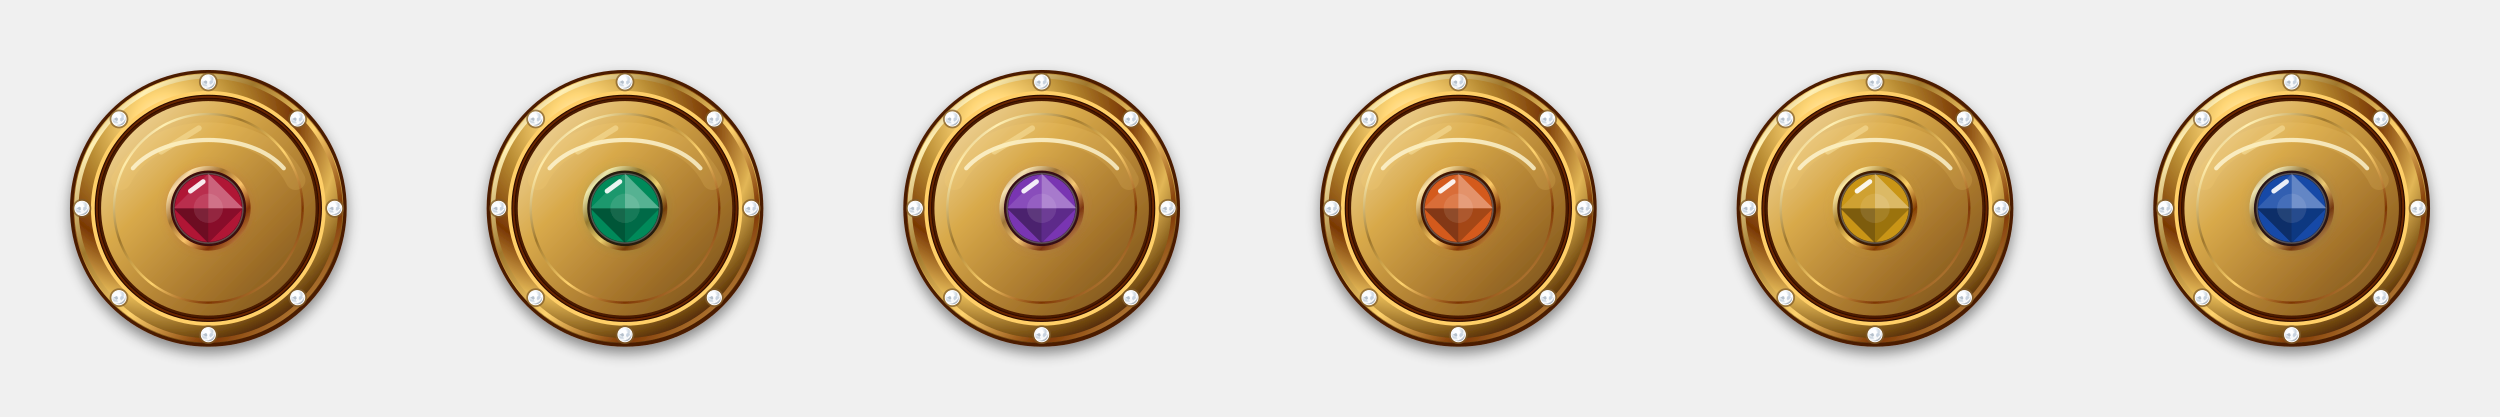
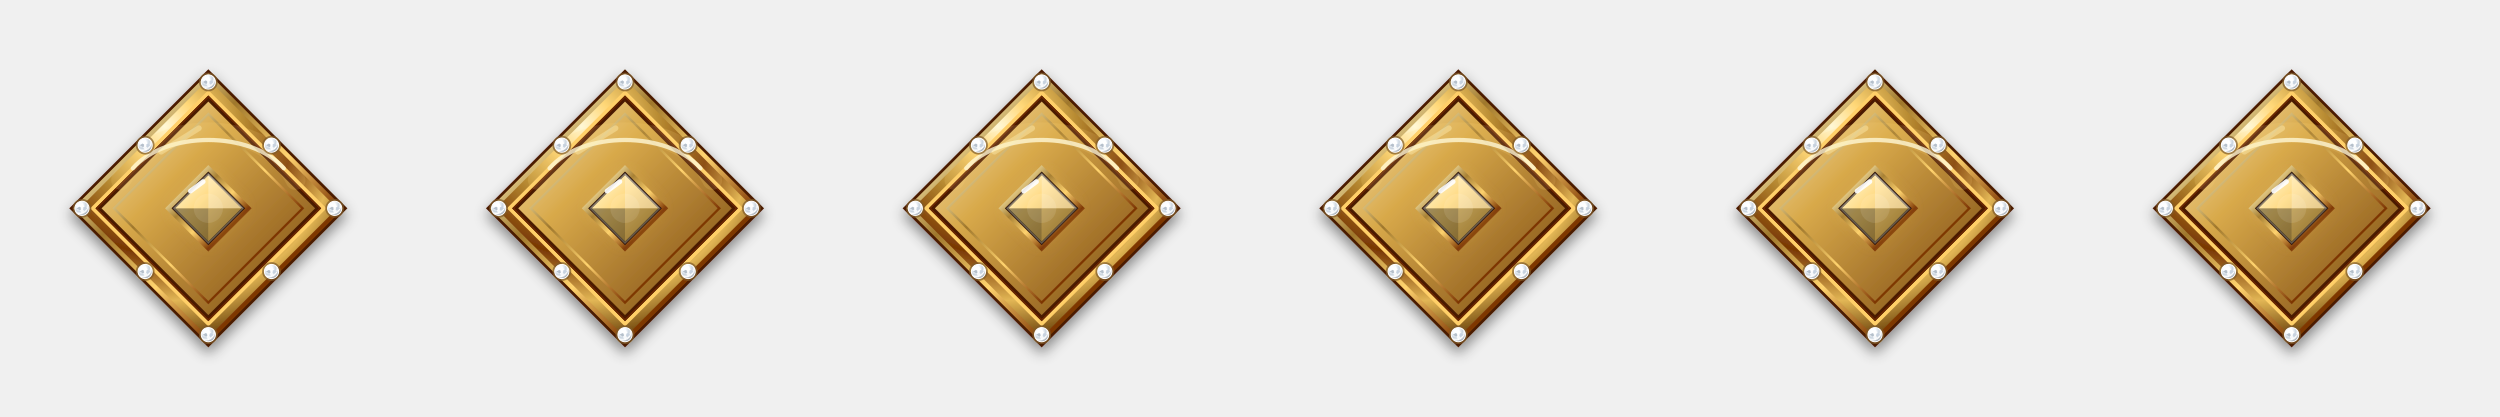
<svg xmlns="http://www.w3.org/2000/svg" xmlns:xlink="http://www.w3.org/1999/xlink" width="384" height="64" viewBox="0 0 384 64" role="img" aria-labelledby="title desc">
  <view id="sessions" viewBox="0 0 64 64" />
  <view id="consultations" viewBox="64 0 64 64" />
  <view id="content" viewBox="128 0 64 64" />
  <view id="notes" viewBox="192 0 64 64" />
  <view id="info" viewBox="256 0 64 64" />
  <view id="projects" viewBox="320 0 64 64" />
  <defs>
    <radialGradient id="gold-face" cx=".34" cy=".2" r=".84">
      <stop offset="0" stop-color="#FFF8D7" />
      <stop offset=".14" stop-color="#FFD777" />
      <stop offset=".34" stop-color="#B88B32" />
      <stop offset=".56" stop-color="#793804" />
      <stop offset=".76" stop-color="#E2B655" />
      <stop offset=".91" stop-color="#7C5315" />
      <stop offset="1" stop-color="#431A00" />
    </radialGradient>
    <linearGradient id="plate-face" x1="0" y1="0" x2="1" y2="1">
      <stop offset="0" stop-color="#F7E4B8" />
      <stop offset=".35" stop-color="#D8A94A" />
      <stop offset=".7" stop-color="#A3722A" />
      <stop offset="1" stop-color="#6E4A16" />
    </linearGradient>
    <linearGradient id="gold-edge" x1="0" y1="0" x2="1" y2="1">
      <stop offset="0" stop-color="#6B2C00" />
      <stop offset=".16" stop-color="#FFF0B3" />
      <stop offset=".35" stop-color="#9F772C" />
      <stop offset=".55" stop-color="#FFD36E" />
      <stop offset=".75" stop-color="#7D3603" />
      <stop offset="1" stop-color="#E6BE68" />
    </linearGradient>
    <radialGradient id="diamond-base" cx=".32" cy=".26" r=".75">
      <stop offset="0" stop-color="#FFFFFF" />
      <stop offset=".32" stop-color="#F8FBFF" />
      <stop offset=".63" stop-color="#CBD5DF" />
      <stop offset=".82" stop-color="#FFFFFF" />
      <stop offset="1" stop-color="#929DAA" />
    </radialGradient>
+     <linearGradient id="rhombus-gold" x1="0" y1="0" x2="1" y2="1">
+       <stop offset="0" stop-color="#FFF8D7" />
+       <stop offset=".4" stop-color="#FFD777" />
+       <stop offset="1" stop-color="#B88B32" />
+     </linearGradient>
    <filter id="medallion-shadow" x="-20%" y="-20%" width="140%" height="150%">
      <feGaussianBlur in="SourceAlpha" stdDeviation="1.1" result="blur" />
      <feOffset in="blur" dy="1" result="off" />
      <feComponentTransfer in="off" result="shadow">
        <feFuncA type="linear" slope=".45" />
      </feComponentTransfer>
      <feMerge>
        <feMergeNode in="shadow" />
        <feMergeNode in="SourceGraphic" />
      </feMerge>
    </filter>
    <filter id="stone-glow" x="-80%" y="-80%" width="260%" height="260%">
      <feGaussianBlur stdDeviation="1.25" />
    </filter>
    <g id="pave">
      <circle r="2" fill="#7D5A2A" opacity=".7" />
      <circle r="1.5" fill="url(#diamond-base)" stroke="#FFFFFF" stroke-width=".22" />
      <path d="M0-1.15.55-.35 0 0-.55-.35Z" fill="#FFFFFF" opacity=".95" />
      <path d="M1.15 0 .45.55 0 0 .55-.35Z" fill="#C7D2DF" opacity=".9" />
      <path d="M0 1.15-.45.42 0 0 .45.55Z" fill="#FFFFFF" opacity=".82" />
      <path d="M-1.15 0-.55-.35 0 0-.45.42Z" fill="#AEB9C5" opacity=".9" />
      <circle r=".28" fill="#FFFFFF" opacity=".9" />
    </g>
    <g id="gold-medallion">
      <g transform="translate(32 32) scale(.724138) translate(-32 -32)">
-         <circle cx="32" cy="32" r="29" fill="url(#gold-face)" stroke="#4B1A00" stroke-width=".7" />
-         <circle cx="32" cy="32" r="28" fill="none" stroke="url(#gold-edge)" stroke-width=".95" />
-         <circle cx="32" cy="32" r="24.5" fill="#2C0A00" stroke="#FFCF68" stroke-width=".8" />
-         <circle cx="32" cy="32" r="23.65" fill="none" stroke="#6A2702" stroke-width=".4" />
-         <circle cx="32" cy="32" r="23" fill="url(#plate-face)" stroke="#4B1A00" stroke-width=".5" />
-         <circle cx="32" cy="32" r="20" fill="none" stroke="url(#gold-edge)" stroke-width=".5" />
+         <polygon points="32,3 61,32 32,61 3,32" fill="url(#gold-face)" stroke="#4B1A00" stroke-width=".7" />
+         <polygon points="32,4 60,32 32,60 4,32" fill="none" stroke="url(#gold-edge)" stroke-width=".95" />
+         <polygon points="32,7.5 56.5,32 32,56.5 7.5,32" fill="#2C0A00" stroke="#FFCF68" stroke-width=".8" />
+         <polygon points="32,8.35 55.65,32 32,55.65 8.35,32" fill="none" stroke="#6A2702" stroke-width=".4" />
+         <polygon points="32,9 55,32 32,55 9,32" fill="url(#plate-face)" stroke="#4B1A00" stroke-width=".5" />
+         <polygon points="32,12 52,32 32,52 12,32" fill="none" stroke="url(#gold-edge)" stroke-width=".5" />
        <path data-tube-reflection="ambient" d="M13.5 26 C20 12.5 44 12.5 50.5 26" fill="none" stroke="#FFD777" stroke-width="4.2" stroke-linecap="round" opacity=".15" />
        <path data-tube-reflection="highlight" d="M16 23.5 C23 15.5 41 15.5 48 23.5" fill="none" stroke="#FFF8D7" stroke-width=".9" stroke-linecap="round" opacity=".78" />
        <path d="M22 20 30 15" stroke="#FFF0B3" stroke-width="1.2" stroke-linecap="round" opacity=".4" />
        <use href="#pave" xlink:href="#pave" transform="translate(32 5.2)" />
-         <use href="#pave" xlink:href="#pave" transform="translate(50.95 13.05)" />
+         <use href="#pave" xlink:href="#pave" transform="translate(45.4 18.6)" />
        <use href="#pave" xlink:href="#pave" transform="translate(58.8 32)" />
-         <use href="#pave" xlink:href="#pave" transform="translate(50.95 50.95)" />
+         <use href="#pave" xlink:href="#pave" transform="translate(45.4 45.4)" />
        <use href="#pave" xlink:href="#pave" transform="translate(32 58.8)" />
-         <use href="#pave" xlink:href="#pave" transform="translate(13.05 50.95)" />
+         <use href="#pave" xlink:href="#pave" transform="translate(18.6 45.4)" />
        <use href="#pave" xlink:href="#pave" transform="translate(5.2 32)" />
-         <use href="#pave" xlink:href="#pave" transform="translate(13.05 13.05)" />
+         <use href="#pave" xlink:href="#pave" transform="translate(18.6 18.6)" />
      </g>
    </g>
    <g id="centre-stone">
-       <circle cx="32" cy="32" r="6.15" fill="#2C0A00" stroke="url(#gold-edge)" stroke-width=".7" />
-       <circle cx="32" cy="32" r="5.333" fill="currentColor" opacity=".38" filter="url(#stone-glow)" />
-       <circle cx="32" cy="32" r="5.333" fill="currentColor" stroke="#160800" stroke-opacity=".7" stroke-width=".35" />
+       <polygon points="32,25.85 38.15,32 32,38.15 25.85,32" fill="#2C0A00" stroke="url(#gold-edge)" stroke-width=".7" />
+       <polygon points="32,26.667 37.333,32 32,37.333 26.667,32" fill="url(#rhombus-gold)" opacity=".4" filter="url(#stone-glow)" />
+       <polygon points="32,26.667 37.333,32 32,37.333 26.667,32" fill="url(#rhombus-gold)" stroke="#160800" stroke-opacity=".7" stroke-width=".35" />
      <path d="M32 26.667 37.333 32 32 32Z" fill="#FFFFFF" opacity=".34" />
      <path d="M37.333 32 32 37.333 32 32Z" fill="#000000" opacity=".23" />
      <path d="M32 37.333 26.667 32 32 32Z" fill="#000000" opacity=".38" />
      <path d="M26.667 32 32 26.667 32 32Z" fill="#FFFFFF" opacity=".12" />
      <circle cx="32" cy="32" r="2.25" fill="#FFFFFF" opacity=".1" />
      <path d="M29.25 29.35 31.2 27.9" stroke="#FFFFFF" stroke-width=".75" stroke-linecap="round" opacity=".9" />
-       <circle cx="32" cy="32" r="5.333" fill="none" stroke="#FFFFFF" stroke-opacity=".25" stroke-width=".25" />
+       <polygon points="32,26.667 37.333,32 32,37.333 26.667,32" fill="none" stroke="#FFFFFF" stroke-opacity=".25" stroke-width=".25" />
    </g>
  </defs>
-   <g id="sessions-icon" color="#B01236" filter="url(#medallion-shadow)">
+   <g id="sessions-icon" filter="url(#medallion-shadow)">
    <use href="#gold-medallion" xlink:href="#gold-medallion" />
    <use href="#centre-stone" xlink:href="#centre-stone" />
  </g>
-   <g id="consultations-icon" color="#008A5A" transform="translate(64 0)" filter="url(#medallion-shadow)">
+   <g id="consultations-icon" transform="translate(64 0)" filter="url(#medallion-shadow)">
    <use href="#gold-medallion" xlink:href="#gold-medallion" />
    <use href="#centre-stone" xlink:href="#centre-stone" />
  </g>
-   <g id="content-icon" color="#7935B2" transform="translate(128 0)" filter="url(#medallion-shadow)">
+   <g id="content-icon" transform="translate(128 0)" filter="url(#medallion-shadow)">
    <use href="#gold-medallion" xlink:href="#gold-medallion" />
    <use href="#centre-stone" xlink:href="#centre-stone" />
  </g>
-   <g id="notes-icon" color="#D45A1F" transform="translate(192 0)" filter="url(#medallion-shadow)">
+   <g id="notes-icon" transform="translate(192 0)" filter="url(#medallion-shadow)">
    <use href="#gold-medallion" xlink:href="#gold-medallion" />
    <use href="#centre-stone" xlink:href="#centre-stone" />
  </g>
-   <g id="info-icon" color="#C99516" transform="translate(256 0)" filter="url(#medallion-shadow)">
+   <g id="info-icon" transform="translate(256 0)" filter="url(#medallion-shadow)">
    <use href="#gold-medallion" xlink:href="#gold-medallion" />
    <use href="#centre-stone" xlink:href="#centre-stone" />
  </g>
-   <g id="projects-icon" color="#1448A7" transform="translate(320 0)" filter="url(#medallion-shadow)">
+   <g id="projects-icon" transform="translate(320 0)" filter="url(#medallion-shadow)">
    <use href="#gold-medallion" xlink:href="#gold-medallion" />
    <use href="#centre-stone" xlink:href="#centre-stone" />
  </g>
</svg>
